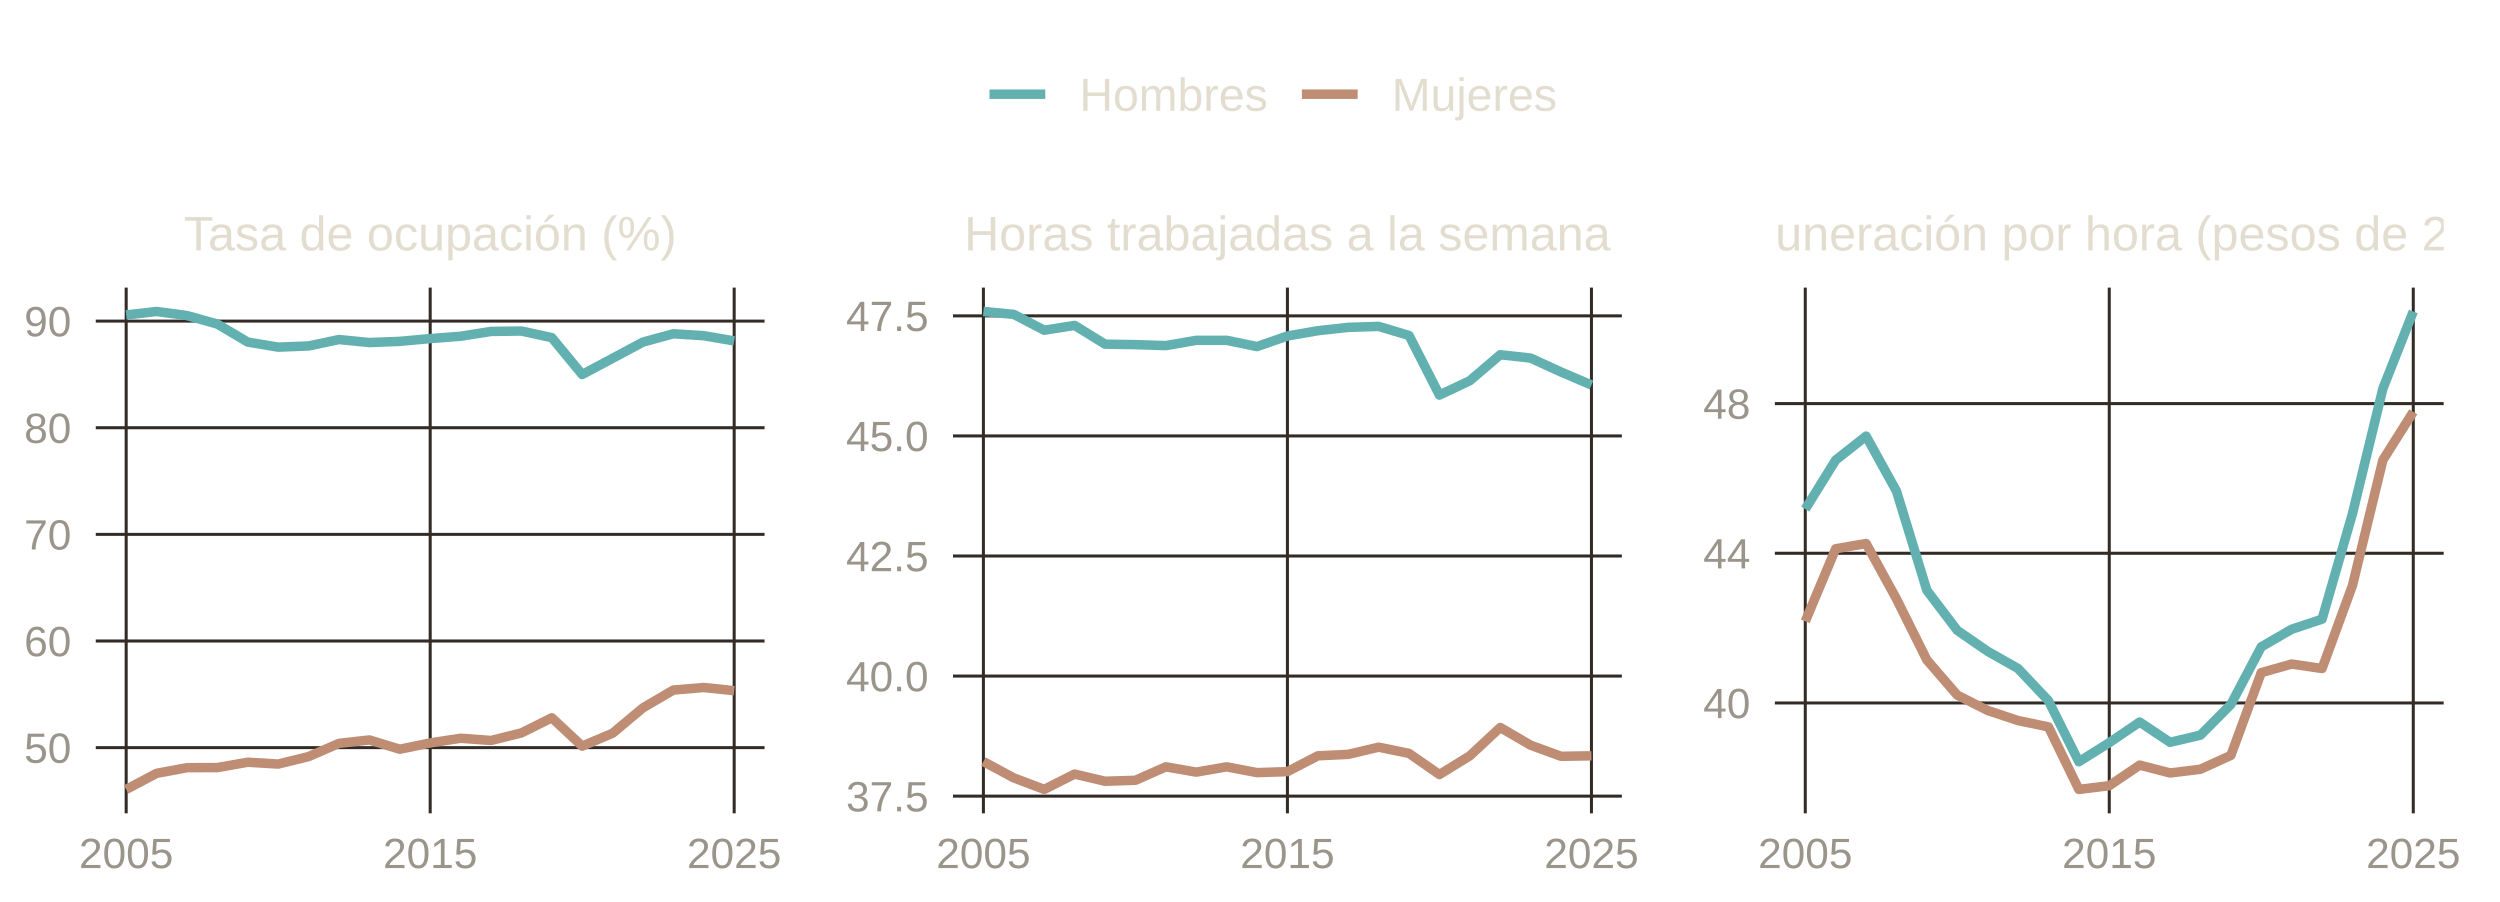
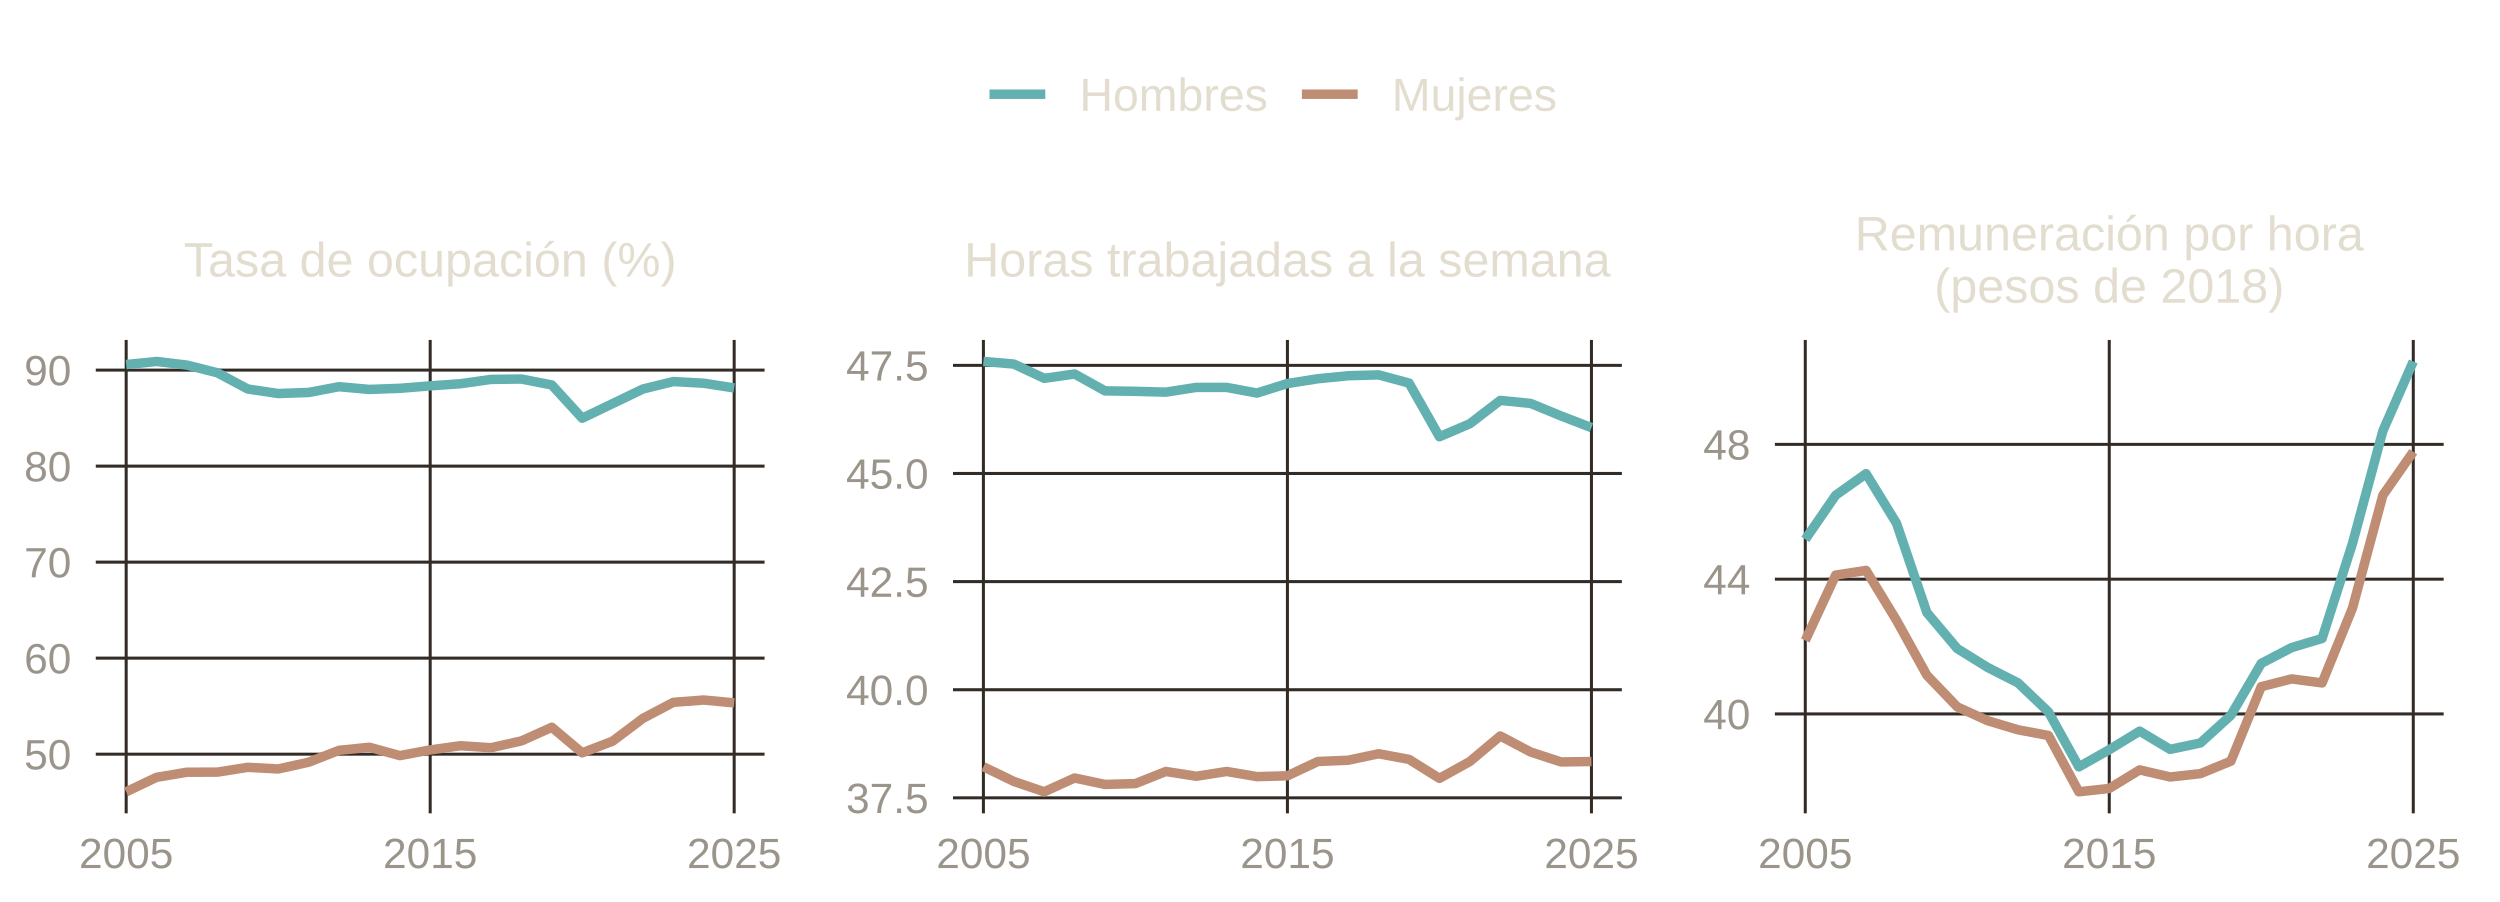
<svg xmlns="http://www.w3.org/2000/svg" width="619.20pt" height="223.20pt" viewBox="0 0 619.20 223.20">
  <g class="svglite">
    <defs>
      <style type="text/css">
    .svglite line, .svglite polyline, .svglite polygon, .svglite path, .svglite rect, .svglite circle {
      fill: none;
      stroke: #000000;
      stroke-linecap: round;
      stroke-linejoin: round;
      stroke-miterlimit: 10.00;
    }
    .svglite text {
      white-space: pre;
    }
    .svglite g.glyphgroup path {
      fill: inherit;
      stroke: none;
    }
  </style>
    </defs>
    <rect width="100%" height="100%" style="stroke: none; fill: none;" />
    <defs>
      <clipPath id="cpMC4wMHw2MTkuMjB8MC4wMHwyMjMuMjA=">
        <rect x="0.00" y="0.00" width="619.20" height="223.20" />
      </clipPath>
    </defs>
    <g clip-path="url(#cpMC4wMHw2MTkuMjB8MC4wMHwyMjMuMjA=)">
</g>
    <defs>
-       <clipPath id="cpMjMuNzJ8MTg5LjM3fDcxLjI0fDIwMS40NA==">
-         <rect x="23.72" y="71.24" width="165.66" height="130.21" />
+       <clipPath id="cpMjMuNzJ8MTg5LjM3fDg0LjIwfDIwMS40NA==">
+         <rect x="23.72" y="84.20" width="165.66" height="117.25" />
      </clipPath>
    </defs>
-     <g clip-path="url(#cpMjMuNzJ8MTg5LjM3fDcxLjI0fDIwMS40NA==)">
-       <polyline points="23.72,185.17 189.37,185.17 " style="stroke-width: 0.75; stroke: #332C26; stroke-linecap: butt;" />
-       <polyline points="23.72,158.76 189.37,158.76 " style="stroke-width: 0.75; stroke: #332C26; stroke-linecap: butt;" />
-       <polyline points="23.72,132.35 189.37,132.35 " style="stroke-width: 0.75; stroke: #332C26; stroke-linecap: butt;" />
-       <polyline points="23.72,105.94 189.37,105.94 " style="stroke-width: 0.75; stroke: #332C26; stroke-linecap: butt;" />
-       <polyline points="23.72,79.53 189.37,79.53 " style="stroke-width: 0.75; stroke: #332C26; stroke-linecap: butt;" />
-       <polyline points="31.25,201.44 31.25,71.24 " style="stroke-width: 0.75; stroke: #332C26; stroke-linecap: butt;" />
-       <polyline points="106.55,201.44 106.55,71.24 " style="stroke-width: 0.75; stroke: #332C26; stroke-linecap: butt;" />
-       <polyline points="181.84,201.44 181.84,71.24 " style="stroke-width: 0.75; stroke: #332C26; stroke-linecap: butt;" />
-       <polyline points="31.25,78.00 38.78,77.15 46.31,78.16 53.84,80.27 61.37,84.73 68.90,85.98 76.43,85.69 83.96,84.10 91.49,84.84 99.02,84.55 106.55,83.86 114.08,83.28 121.61,82.09 129.14,81.99 136.67,83.63 144.19,92.76 151.72,88.75 159.25,84.73 166.78,82.67 174.31,83.15 181.84,84.44 " style="stroke-width: 2.35; stroke: #63B0B0; stroke-linecap: butt;" />
-       <polyline points="31.25,195.52 38.78,191.54 46.31,190.14 53.84,190.11 61.37,188.79 68.90,189.24 76.43,187.39 83.96,184.12 91.49,183.27 99.02,185.57 106.55,184.01 114.08,182.85 121.61,183.40 129.14,181.53 136.67,177.78 144.19,184.80 151.72,181.61 159.25,175.32 166.78,170.91 174.31,170.28 181.84,171.07 " style="stroke-width: 2.35; stroke: #BE8D74; stroke-linecap: butt;" />
+     <g clip-path="url(#cpMjMuNzJ8MTg5LjM3fDg0LjIwfDIwMS40NA==)">
+       <polyline points="23.72,186.79 189.37,186.79 " style="stroke-width: 0.75; stroke: #332C26; stroke-linecap: butt;" />
+       <polyline points="23.72,163.01 189.37,163.01 " style="stroke-width: 0.75; stroke: #332C26; stroke-linecap: butt;" />
+       <polyline points="23.72,139.23 189.37,139.23 " style="stroke-width: 0.75; stroke: #332C26; stroke-linecap: butt;" />
+       <polyline points="23.72,115.45 189.37,115.45 " style="stroke-width: 0.75; stroke: #332C26; stroke-linecap: butt;" />
+       <polyline points="23.72,91.67 189.37,91.67 " style="stroke-width: 0.75; stroke: #332C26; stroke-linecap: butt;" />
+       <polyline points="31.25,201.44 31.25,84.20 " style="stroke-width: 0.75; stroke: #332C26; stroke-linecap: butt;" />
+       <polyline points="106.55,201.44 106.55,84.20 " style="stroke-width: 0.75; stroke: #332C26; stroke-linecap: butt;" />
+       <polyline points="181.84,201.44 181.84,84.20 " style="stroke-width: 0.75; stroke: #332C26; stroke-linecap: butt;" />
+       <polyline points="31.25,90.29 38.78,89.53 46.31,90.43 53.84,92.33 61.37,96.35 68.90,97.47 76.43,97.21 83.96,95.78 91.49,96.45 99.02,96.18 106.55,95.57 114.08,95.04 121.61,93.97 129.14,93.88 136.67,95.35 144.19,103.58 151.72,99.97 159.25,96.35 166.78,94.50 174.31,94.92 181.84,96.09 " style="stroke-width: 2.35; stroke: #63B0B0; stroke-linecap: butt;" />
+       <polyline points="31.25,196.11 38.78,192.52 46.31,191.26 53.84,191.24 61.37,190.05 68.90,190.45 76.43,188.79 83.96,185.84 91.49,185.08 99.02,187.15 106.55,185.74 114.08,184.70 121.61,185.20 129.14,183.51 136.67,180.13 144.19,186.46 151.72,183.58 159.25,177.92 166.78,173.95 174.31,173.38 181.84,174.09 " style="stroke-width: 2.35; stroke: #BE8D74; stroke-linecap: butt;" />
    </g>
    <g clip-path="url(#cpMC4wMHw2MTkuMjB8MC4wMHwyMjMuMjA=)">
</g>
    <defs>
-       <clipPath id="cpMjM2LjA0fDQwMS43MHw3MS4yNHwyMDEuNDQ=">
-         <rect x="236.04" y="71.24" width="165.66" height="130.21" />
+       <clipPath id="cpMjM2LjA0fDQwMS43MHw4NC4yMHwyMDEuNDQ=">
+         <rect x="236.04" y="84.20" width="165.66" height="117.25" />
      </clipPath>
    </defs>
-     <g clip-path="url(#cpMjM2LjA0fDQwMS43MHw3MS4yNHwyMDEuNDQ=)">
-       <polyline points="236.04,197.19 401.70,197.19 " style="stroke-width: 0.75; stroke: #332C26; stroke-linecap: butt;" />
-       <polyline points="236.04,167.45 401.70,167.45 " style="stroke-width: 0.75; stroke: #332C26; stroke-linecap: butt;" />
-       <polyline points="236.04,137.71 401.70,137.71 " style="stroke-width: 0.75; stroke: #332C26; stroke-linecap: butt;" />
-       <polyline points="236.04,107.97 401.70,107.97 " style="stroke-width: 0.75; stroke: #332C26; stroke-linecap: butt;" />
-       <polyline points="236.04,78.23 401.70,78.23 " style="stroke-width: 0.75; stroke: #332C26; stroke-linecap: butt;" />
-       <polyline points="243.57,201.44 243.57,71.24 " style="stroke-width: 0.75; stroke: #332C26; stroke-linecap: butt;" />
-       <polyline points="318.87,201.44 318.87,71.24 " style="stroke-width: 0.75; stroke: #332C26; stroke-linecap: butt;" />
-       <polyline points="394.17,201.44 394.17,71.24 " style="stroke-width: 0.75; stroke: #332C26; stroke-linecap: butt;" />
-       <polyline points="243.57,77.15 251.10,77.87 258.63,81.79 266.16,80.60 273.69,85.24 281.22,85.36 288.75,85.60 296.28,84.29 303.81,84.29 311.34,85.84 318.87,83.22 326.40,81.91 333.93,81.08 341.46,80.84 348.99,83.10 356.52,97.85 364.05,94.29 371.58,87.86 379.11,88.69 386.64,92.14 394.17,95.36 " style="stroke-width: 2.35; stroke: #63B0B0; stroke-linecap: butt;" />
-       <polyline points="243.57,188.62 251.10,192.67 258.63,195.52 266.16,191.72 273.69,193.50 281.22,193.26 288.75,189.93 296.28,191.24 303.81,189.93 311.34,191.36 318.87,191.12 326.40,187.20 333.93,186.84 341.46,185.06 348.99,186.60 356.52,191.84 364.05,187.20 371.58,180.18 379.11,184.58 386.64,187.32 394.17,187.20 " style="stroke-width: 2.35; stroke: #BE8D74; stroke-linecap: butt;" />
+     <g clip-path="url(#cpMjM2LjA0fDQwMS43MHw4NC4yMHwyMDEuNDQ=)">
+       <polyline points="236.04,197.61 401.70,197.61 " style="stroke-width: 0.75; stroke: #332C26; stroke-linecap: butt;" />
+       <polyline points="236.04,170.83 401.70,170.83 " style="stroke-width: 0.75; stroke: #332C26; stroke-linecap: butt;" />
+       <polyline points="236.04,144.05 401.70,144.05 " style="stroke-width: 0.75; stroke: #332C26; stroke-linecap: butt;" />
+       <polyline points="236.04,117.27 401.70,117.27 " style="stroke-width: 0.75; stroke: #332C26; stroke-linecap: butt;" />
+       <polyline points="236.04,90.49 401.70,90.49 " style="stroke-width: 0.75; stroke: #332C26; stroke-linecap: butt;" />
+       <polyline points="243.57,201.44 243.57,84.20 " style="stroke-width: 0.75; stroke: #332C26; stroke-linecap: butt;" />
+       <polyline points="318.87,201.44 318.87,84.20 " style="stroke-width: 0.75; stroke: #332C26; stroke-linecap: butt;" />
+       <polyline points="394.17,201.44 394.17,84.20 " style="stroke-width: 0.75; stroke: #332C26; stroke-linecap: butt;" />
+       <polyline points="243.57,89.53 251.10,90.17 258.63,93.70 266.16,92.63 273.69,96.81 281.22,96.92 288.75,97.13 296.28,95.95 303.81,95.95 311.34,97.35 318.87,94.99 326.40,93.81 333.93,93.06 341.46,92.85 348.99,94.88 356.52,108.17 364.05,104.95 371.58,99.17 379.11,99.92 386.64,103.02 394.17,105.92 " style="stroke-width: 2.35; stroke: #63B0B0; stroke-linecap: butt;" />
+       <polyline points="243.57,189.90 251.10,193.54 258.63,196.11 266.16,192.69 273.69,194.29 281.22,194.08 288.75,191.08 296.28,192.26 303.81,191.08 311.34,192.36 318.87,192.15 326.40,188.61 333.93,188.29 341.46,186.69 348.99,188.08 356.52,192.79 364.05,188.61 371.58,182.29 379.11,186.26 386.64,188.72 394.17,188.61 " style="stroke-width: 2.35; stroke: #BE8D74; stroke-linecap: butt;" />
    </g>
    <g clip-path="url(#cpMC4wMHw2MTkuMjB8MC4wMHwyMjMuMjA=)">
</g>
    <defs>
-       <clipPath id="cpNDM5LjYwfDYwNS4yNXw3MS4yNHwyMDEuNDQ=">
-         <rect x="439.60" y="71.24" width="165.66" height="130.21" />
+       <clipPath id="cpNDM5LjYwfDYwNS4yNXw4NC4yMHwyMDEuNDQ=">
+         <rect x="439.60" y="84.20" width="165.66" height="117.25" />
      </clipPath>
    </defs>
-     <g clip-path="url(#cpNDM5LjYwfDYwNS4yNXw3MS4yNHwyMDEuNDQ=)">
-       <polyline points="439.60,174.11 605.25,174.11 " style="stroke-width: 0.75; stroke: #332C26; stroke-linecap: butt;" />
-       <polyline points="439.60,137.03 605.25,137.03 " style="stroke-width: 0.75; stroke: #332C26; stroke-linecap: butt;" />
-       <polyline points="439.60,99.96 605.25,99.96 " style="stroke-width: 0.75; stroke: #332C26; stroke-linecap: butt;" />
-       <polyline points="447.13,201.44 447.13,71.24 " style="stroke-width: 0.75; stroke: #332C26; stroke-linecap: butt;" />
-       <polyline points="522.42,201.44 522.42,71.24 " style="stroke-width: 0.75; stroke: #332C26; stroke-linecap: butt;" />
-       <polyline points="597.72,201.44 597.72,71.24 " style="stroke-width: 0.75; stroke: #332C26; stroke-linecap: butt;" />
-       <polyline points="447.13,126.10 454.66,113.95 462.19,108.02 469.72,121.65 477.24,146.21 484.77,156.13 492.30,161.32 499.83,165.58 507.36,173.56 514.89,188.67 522.42,183.94 529.95,178.84 537.48,183.85 545.01,182.08 552.54,174.48 560.07,160.21 567.60,155.85 575.13,153.35 582.66,127.21 590.19,96.25 597.72,77.15 " style="stroke-width: 2.35; stroke: #63B0B0; stroke-linecap: butt;" />
-       <polyline points="447.13,153.90 454.66,135.92 462.19,134.62 469.72,148.34 477.24,163.45 484.77,172.17 492.30,175.97 499.83,178.47 507.36,180.04 514.89,195.52 522.42,194.60 529.95,189.50 537.48,191.45 545.01,190.52 552.54,187.09 560.07,166.60 567.60,164.47 575.13,165.58 582.66,145.01 590.19,113.95 597.72,102.00 " style="stroke-width: 2.35; stroke: #BE8D74; stroke-linecap: butt;" />
+     <g clip-path="url(#cpNDM5LjYwfDYwNS4yNXw4NC4yMHwyMDEuNDQ=)">
+       <polyline points="439.60,176.83 605.25,176.83 " style="stroke-width: 0.75; stroke: #332C26; stroke-linecap: butt;" />
+       <polyline points="439.60,143.45 605.25,143.45 " style="stroke-width: 0.75; stroke: #332C26; stroke-linecap: butt;" />
+       <polyline points="439.60,110.06 605.25,110.06 " style="stroke-width: 0.75; stroke: #332C26; stroke-linecap: butt;" />
+       <polyline points="447.13,201.44 447.13,84.20 " style="stroke-width: 0.75; stroke: #332C26; stroke-linecap: butt;" />
+       <polyline points="522.42,201.44 522.42,84.20 " style="stroke-width: 0.75; stroke: #332C26; stroke-linecap: butt;" />
+       <polyline points="597.72,201.44 597.72,84.20 " style="stroke-width: 0.75; stroke: #332C26; stroke-linecap: butt;" />
+       <polyline points="447.13,133.60 454.66,122.66 462.19,117.32 469.72,129.59 477.24,151.71 484.77,160.64 492.30,165.31 499.83,169.15 507.36,176.33 514.89,189.94 522.42,185.68 529.95,181.09 537.48,185.60 545.01,184.01 552.54,177.17 560.07,164.31 567.60,160.39 575.13,158.14 582.66,134.60 590.19,106.72 597.72,89.53 " style="stroke-width: 2.35; stroke: #63B0B0; stroke-linecap: butt;" />
+       <polyline points="447.13,158.64 454.66,142.44 462.19,141.28 469.72,153.63 477.24,167.23 484.77,175.08 492.30,178.50 499.83,180.76 507.36,182.17 514.89,196.11 522.42,195.28 529.95,190.69 537.48,192.44 545.01,191.61 552.54,188.52 560.07,170.07 567.60,168.15 575.13,169.15 582.66,150.62 590.19,122.66 597.72,111.89 " style="stroke-width: 2.35; stroke: #BE8D74; stroke-linecap: butt;" />
    </g>
    <g clip-path="url(#cpMC4wMHw2MTkuMjB8MC4wMHwyMjMuMjA=)">
</g>
    <defs>
-       <clipPath id="cpMjMuNzJ8MTg5LjM3fDUyLjE1fDcxLjI0">
-         <rect x="23.72" y="52.15" width="165.66" height="19.09" />
+       <clipPath id="cpMjMuNzJ8MTg5LjM3fDUyLjE1fDg0LjIw">
+         <rect x="23.72" y="52.15" width="165.66" height="32.05" />
      </clipPath>
    </defs>
-     <g clip-path="url(#cpMjMuNzJ8MTg5LjM3fDUyLjE1fDcxLjI0)">
-       <text x="106.55" y="62.01" text-anchor="middle" style="font-size: 12.00px;fill: #E3DDD0; font-family: &quot;Arial&quot;;" textLength="122.05px" lengthAdjust="spacingAndGlyphs">Tasa de ocupación (%)</text>
+     <g clip-path="url(#cpMjMuNzJ8MTg5LjM3fDUyLjE1fDg0LjIw)">
+       <text x="106.55" y="68.49" text-anchor="middle" style="font-size: 12.00px;fill: #E3DDD0; font-family: &quot;Arial&quot;;" textLength="122.05px" lengthAdjust="spacingAndGlyphs">Tasa de ocupación (%)</text>
    </g>
    <g clip-path="url(#cpMC4wMHw2MTkuMjB8MC4wMHwyMjMuMjA=)">
</g>
    <defs>
-       <clipPath id="cpMjM2LjA0fDQwMS43MHw1Mi4xNXw3MS4yNA==">
-         <rect x="236.04" y="52.15" width="165.66" height="19.09" />
+       <clipPath id="cpMjM2LjA0fDQwMS43MHw1Mi4xNXw4NC4yMA==">
+         <rect x="236.04" y="52.15" width="165.66" height="32.05" />
      </clipPath>
    </defs>
-     <g clip-path="url(#cpMjM2LjA0fDQwMS43MHw1Mi4xNXw3MS4yNA==)">
-       <text x="318.87" y="62.01" text-anchor="middle" style="font-size: 12.00px;fill: #E3DDD0; font-family: &quot;Arial&quot;;" textLength="160.06px" lengthAdjust="spacingAndGlyphs">Horas trabajadas a la semana</text>
+     <g clip-path="url(#cpMjM2LjA0fDQwMS43MHw1Mi4xNXw4NC4yMA==)">
+       <text x="318.87" y="68.49" text-anchor="middle" style="font-size: 12.00px;fill: #E3DDD0; font-family: &quot;Arial&quot;;" textLength="160.06px" lengthAdjust="spacingAndGlyphs">Horas trabajadas a la semana</text>
    </g>
    <g clip-path="url(#cpMC4wMHw2MTkuMjB8MC4wMHwyMjMuMjA=)">
</g>
    <defs>
-       <clipPath id="cpNDM5LjYwfDYwNS4yNXw1Mi4xNXw3MS4yNA==">
-         <rect x="439.60" y="52.15" width="165.66" height="19.09" />
+       <clipPath id="cpNDM5LjYwfDYwNS4yNXw1Mi4xNXw4NC4yMA==">
+         <rect x="439.60" y="52.15" width="165.66" height="32.05" />
      </clipPath>
    </defs>
-     <g clip-path="url(#cpNDM5LjYwfDYwNS4yNXw1Mi4xNXw3MS4yNA==)">
-       <text x="522.42" y="62.01" text-anchor="middle" style="font-size: 12.00px;fill: #E3DDD0; font-family: &quot;Arial&quot;;" textLength="216.09px" lengthAdjust="spacingAndGlyphs">Remuneración por hora (pesos de 2018)</text>
+     <g clip-path="url(#cpNDM5LjYwfDYwNS4yNXw1Mi4xNXw4NC4yMA==)">
+       <text x="522.42" y="62.01" text-anchor="middle" style="font-size: 12.00px;fill: #E3DDD0; font-family: &quot;Arial&quot;;" textLength="126.06px" lengthAdjust="spacingAndGlyphs">Remuneración por hora</text>
+       <text x="522.42" y="74.97" text-anchor="middle" style="font-size: 12.00px;fill: #E3DDD0; font-family: &quot;Arial&quot;;" textLength="86.70px" lengthAdjust="spacingAndGlyphs">(pesos de 2018)</text>
    </g>
    <g clip-path="url(#cpMC4wMHw2MTkuMjB8MC4wMHwyMjMuMjA=)">
      <text x="31.25" y="215.01" text-anchor="middle" style="font-size: 10.50px;fill: #9A948B; font-family: &quot;Arial&quot;;" textLength="23.38px" lengthAdjust="spacingAndGlyphs">2005</text>
      <text x="106.55" y="215.01" text-anchor="middle" style="font-size: 10.50px;fill: #9A948B; font-family: &quot;Arial&quot;;" textLength="23.38px" lengthAdjust="spacingAndGlyphs">2015</text>
      <text x="181.84" y="215.01" text-anchor="middle" style="font-size: 10.50px;fill: #9A948B; font-family: &quot;Arial&quot;;" textLength="23.38px" lengthAdjust="spacingAndGlyphs">2025</text>
      <text x="243.57" y="215.01" text-anchor="middle" style="font-size: 10.50px;fill: #9A948B; font-family: &quot;Arial&quot;;" textLength="23.38px" lengthAdjust="spacingAndGlyphs">2005</text>
      <text x="318.87" y="215.01" text-anchor="middle" style="font-size: 10.50px;fill: #9A948B; font-family: &quot;Arial&quot;;" textLength="23.38px" lengthAdjust="spacingAndGlyphs">2015</text>
      <text x="394.17" y="215.01" text-anchor="middle" style="font-size: 10.50px;fill: #9A948B; font-family: &quot;Arial&quot;;" textLength="23.38px" lengthAdjust="spacingAndGlyphs">2025</text>
      <text x="447.13" y="215.01" text-anchor="middle" style="font-size: 10.50px;fill: #9A948B; font-family: &quot;Arial&quot;;" textLength="23.38px" lengthAdjust="spacingAndGlyphs">2005</text>
      <text x="522.42" y="215.01" text-anchor="middle" style="font-size: 10.50px;fill: #9A948B; font-family: &quot;Arial&quot;;" textLength="23.38px" lengthAdjust="spacingAndGlyphs">2015</text>
      <text x="597.72" y="215.01" text-anchor="middle" style="font-size: 10.50px;fill: #9A948B; font-family: &quot;Arial&quot;;" textLength="23.38px" lengthAdjust="spacingAndGlyphs">2025</text>
-       <text x="433.54" y="177.87" text-anchor="end" style="font-size: 10.50px;fill: #9A948B; font-family: &quot;Arial&quot;;" textLength="11.69px" lengthAdjust="spacingAndGlyphs">40</text>
-       <text x="433.54" y="140.79" text-anchor="end" style="font-size: 10.50px;fill: #9A948B; font-family: &quot;Arial&quot;;" textLength="11.69px" lengthAdjust="spacingAndGlyphs">44</text>
-       <text x="433.54" y="103.72" text-anchor="end" style="font-size: 10.50px;fill: #9A948B; font-family: &quot;Arial&quot;;" textLength="11.69px" lengthAdjust="spacingAndGlyphs">48</text>
-       <text x="229.99" y="200.95" text-anchor="end" style="font-size: 10.50px;fill: #9A948B; font-family: &quot;Arial&quot;;" textLength="20.45px" lengthAdjust="spacingAndGlyphs">37.5</text>
-       <text x="229.99" y="171.21" text-anchor="end" style="font-size: 10.50px;fill: #9A948B; font-family: &quot;Arial&quot;;" textLength="20.45px" lengthAdjust="spacingAndGlyphs">40.0</text>
-       <text x="229.99" y="141.47" text-anchor="end" style="font-size: 10.50px;fill: #9A948B; font-family: &quot;Arial&quot;;" textLength="20.45px" lengthAdjust="spacingAndGlyphs">42.5</text>
-       <text x="229.99" y="111.72" text-anchor="end" style="font-size: 10.50px;fill: #9A948B; font-family: &quot;Arial&quot;;" textLength="20.45px" lengthAdjust="spacingAndGlyphs">45.0</text>
-       <text x="229.99" y="81.98" text-anchor="end" style="font-size: 10.50px;fill: #9A948B; font-family: &quot;Arial&quot;;" textLength="20.45px" lengthAdjust="spacingAndGlyphs">47.5</text>
-       <text x="17.67" y="188.93" text-anchor="end" style="font-size: 10.50px;fill: #9A948B; font-family: &quot;Arial&quot;;" textLength="11.69px" lengthAdjust="spacingAndGlyphs">50</text>
-       <text x="17.67" y="162.52" text-anchor="end" style="font-size: 10.50px;fill: #9A948B; font-family: &quot;Arial&quot;;" textLength="11.69px" lengthAdjust="spacingAndGlyphs">60</text>
-       <text x="17.67" y="136.11" text-anchor="end" style="font-size: 10.50px;fill: #9A948B; font-family: &quot;Arial&quot;;" textLength="11.69px" lengthAdjust="spacingAndGlyphs">70</text>
-       <text x="17.67" y="109.70" text-anchor="end" style="font-size: 10.50px;fill: #9A948B; font-family: &quot;Arial&quot;;" textLength="11.69px" lengthAdjust="spacingAndGlyphs">80</text>
-       <text x="17.67" y="83.29" text-anchor="end" style="font-size: 10.50px;fill: #9A948B; font-family: &quot;Arial&quot;;" textLength="11.69px" lengthAdjust="spacingAndGlyphs">90</text>
+       <text x="433.54" y="180.59" text-anchor="end" style="font-size: 10.50px;fill: #9A948B; font-family: &quot;Arial&quot;;" textLength="11.69px" lengthAdjust="spacingAndGlyphs">40</text>
+       <text x="433.54" y="147.20" text-anchor="end" style="font-size: 10.50px;fill: #9A948B; font-family: &quot;Arial&quot;;" textLength="11.69px" lengthAdjust="spacingAndGlyphs">44</text>
+       <text x="433.54" y="113.82" text-anchor="end" style="font-size: 10.50px;fill: #9A948B; font-family: &quot;Arial&quot;;" textLength="11.69px" lengthAdjust="spacingAndGlyphs">48</text>
+       <text x="229.99" y="201.37" text-anchor="end" style="font-size: 10.50px;fill: #9A948B; font-family: &quot;Arial&quot;;" textLength="20.45px" lengthAdjust="spacingAndGlyphs">37.5</text>
+       <text x="229.99" y="174.59" text-anchor="end" style="font-size: 10.50px;fill: #9A948B; font-family: &quot;Arial&quot;;" textLength="20.45px" lengthAdjust="spacingAndGlyphs">40.0</text>
+       <text x="229.99" y="147.81" text-anchor="end" style="font-size: 10.50px;fill: #9A948B; font-family: &quot;Arial&quot;;" textLength="20.45px" lengthAdjust="spacingAndGlyphs">42.5</text>
+       <text x="229.99" y="121.03" text-anchor="end" style="font-size: 10.50px;fill: #9A948B; font-family: &quot;Arial&quot;;" textLength="20.45px" lengthAdjust="spacingAndGlyphs">45.0</text>
+       <text x="229.99" y="94.25" text-anchor="end" style="font-size: 10.50px;fill: #9A948B; font-family: &quot;Arial&quot;;" textLength="20.45px" lengthAdjust="spacingAndGlyphs">47.5</text>
+       <text x="17.67" y="190.55" text-anchor="end" style="font-size: 10.50px;fill: #9A948B; font-family: &quot;Arial&quot;;" textLength="11.69px" lengthAdjust="spacingAndGlyphs">50</text>
+       <text x="17.67" y="166.77" text-anchor="end" style="font-size: 10.50px;fill: #9A948B; font-family: &quot;Arial&quot;;" textLength="11.69px" lengthAdjust="spacingAndGlyphs">60</text>
+       <text x="17.67" y="142.99" text-anchor="end" style="font-size: 10.50px;fill: #9A948B; font-family: &quot;Arial&quot;;" textLength="11.69px" lengthAdjust="spacingAndGlyphs">70</text>
+       <text x="17.67" y="119.21" text-anchor="end" style="font-size: 10.50px;fill: #9A948B; font-family: &quot;Arial&quot;;" textLength="11.69px" lengthAdjust="spacingAndGlyphs">80</text>
+       <text x="17.67" y="95.42" text-anchor="end" style="font-size: 10.50px;fill: #9A948B; font-family: &quot;Arial&quot;;" textLength="11.69px" lengthAdjust="spacingAndGlyphs">90</text>
      <line x1="245.08" y1="23.33" x2="258.90" y2="23.33" style="stroke-width: 2.35; stroke: #63B0B0; stroke-linecap: butt;" />
      <line x1="322.45" y1="23.33" x2="336.27" y2="23.33" style="stroke-width: 2.35; stroke: #BE8D74; stroke-linecap: butt;" />
      <text x="267.36" y="27.45" style="font-size: 11.50px;fill: #E3DDD0; font-family: &quot;Arial&quot;;" textLength="46.64px" lengthAdjust="spacingAndGlyphs">Hombres</text>
      <text x="344.73" y="27.45" style="font-size: 11.50px;fill: #E3DDD0; font-family: &quot;Arial&quot;;" textLength="40.89px" lengthAdjust="spacingAndGlyphs">Mujeres</text>
    </g>
  </g>
</svg>
